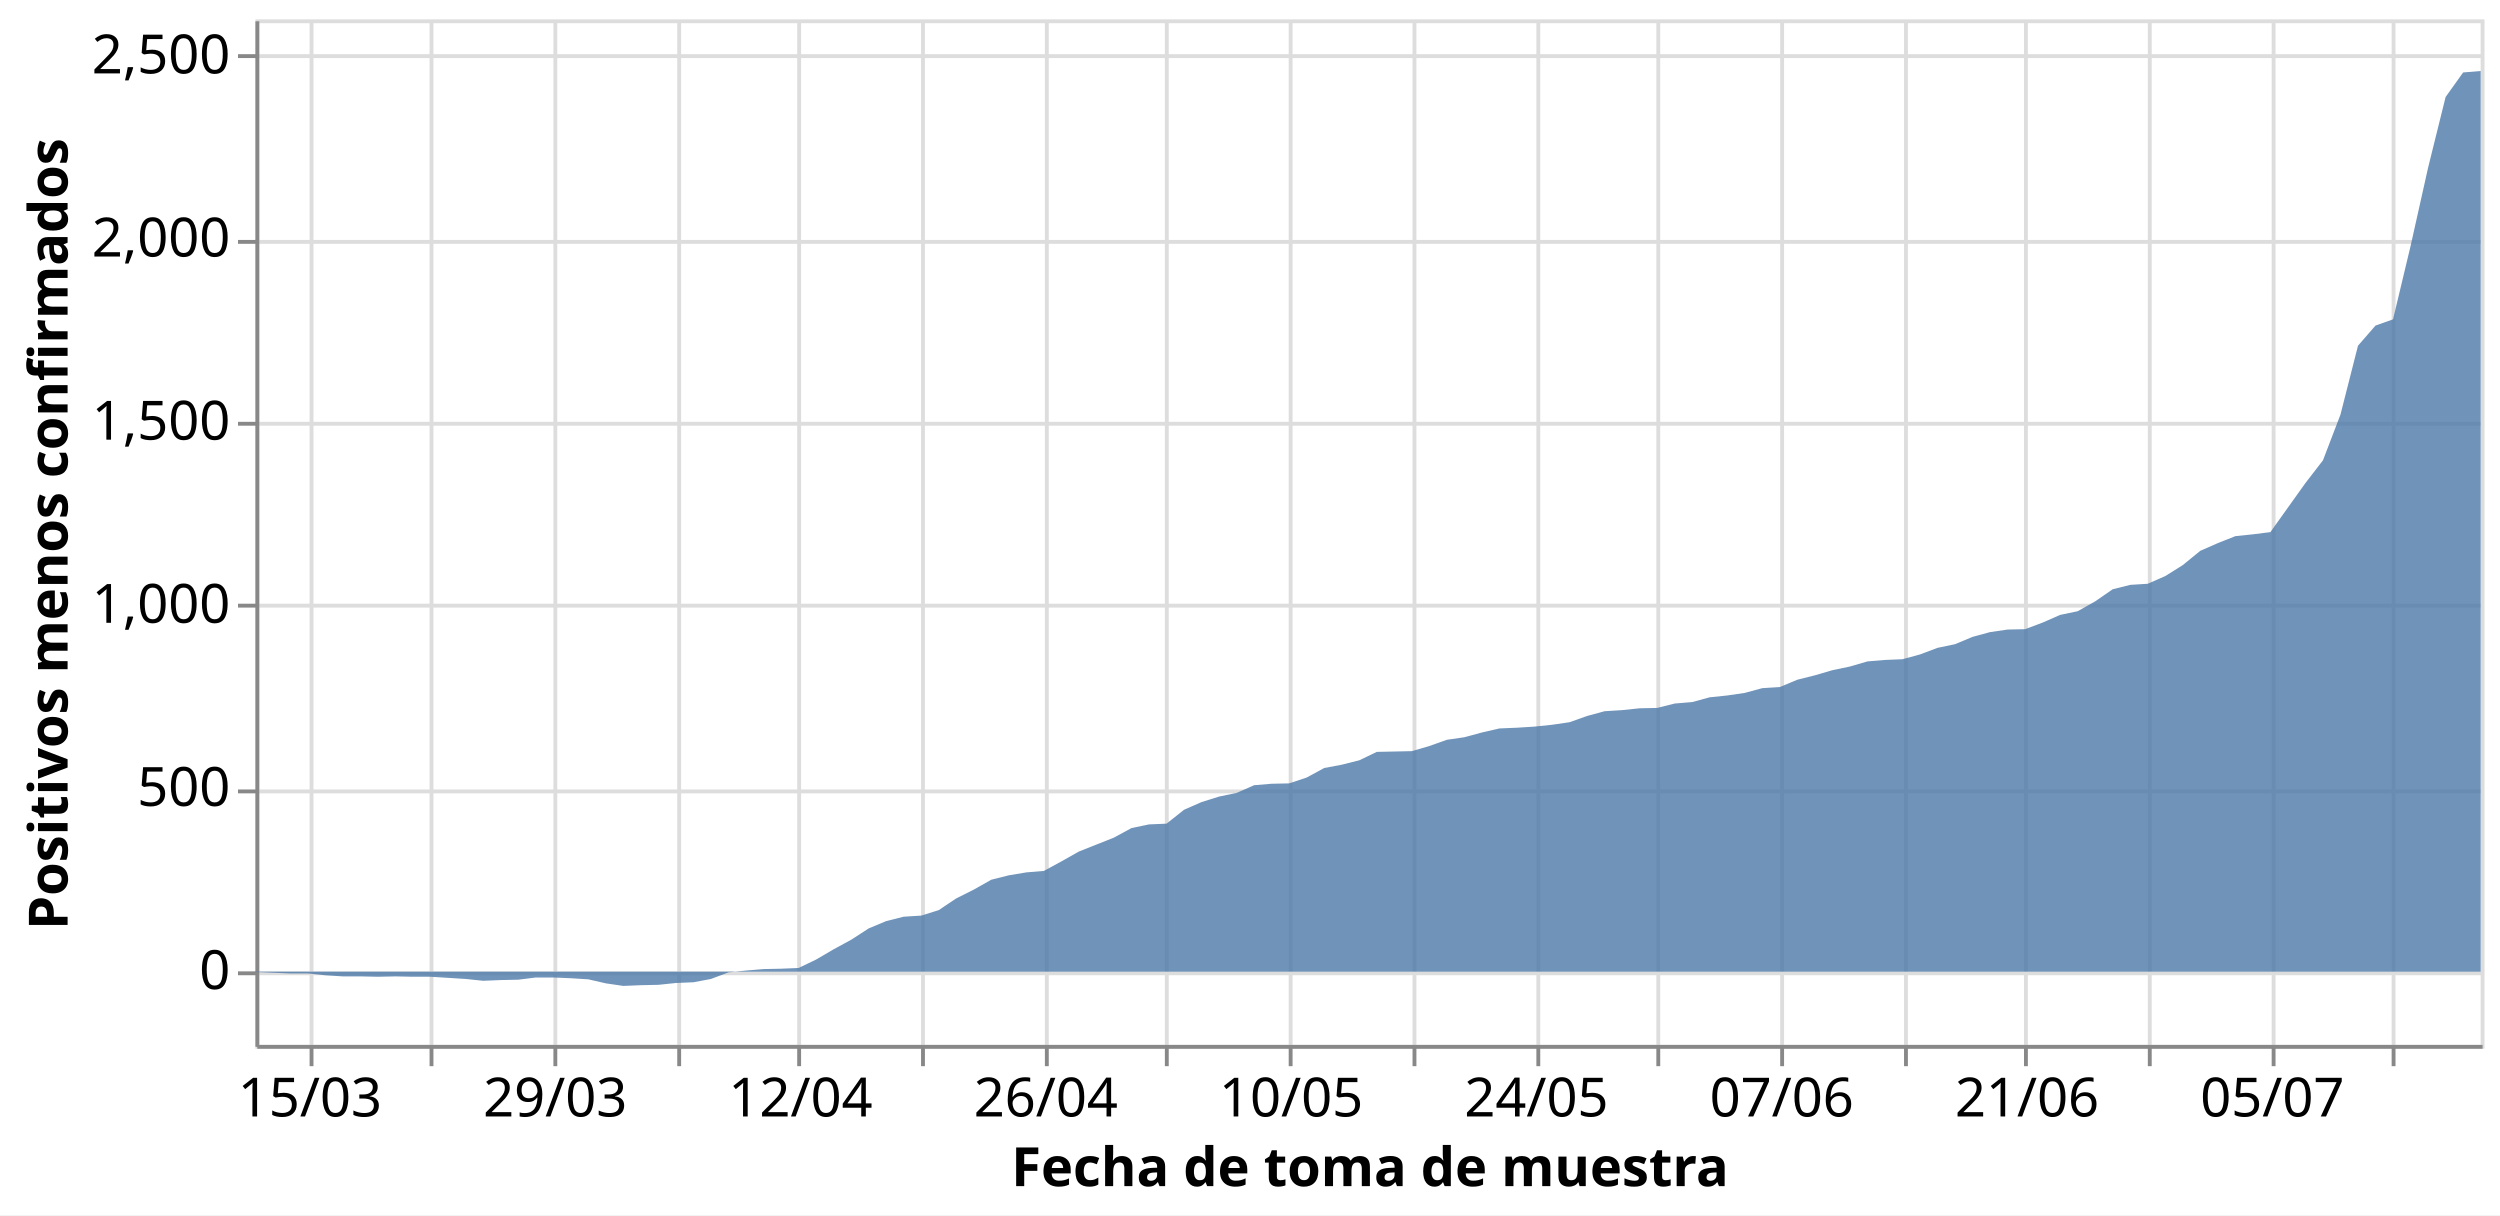
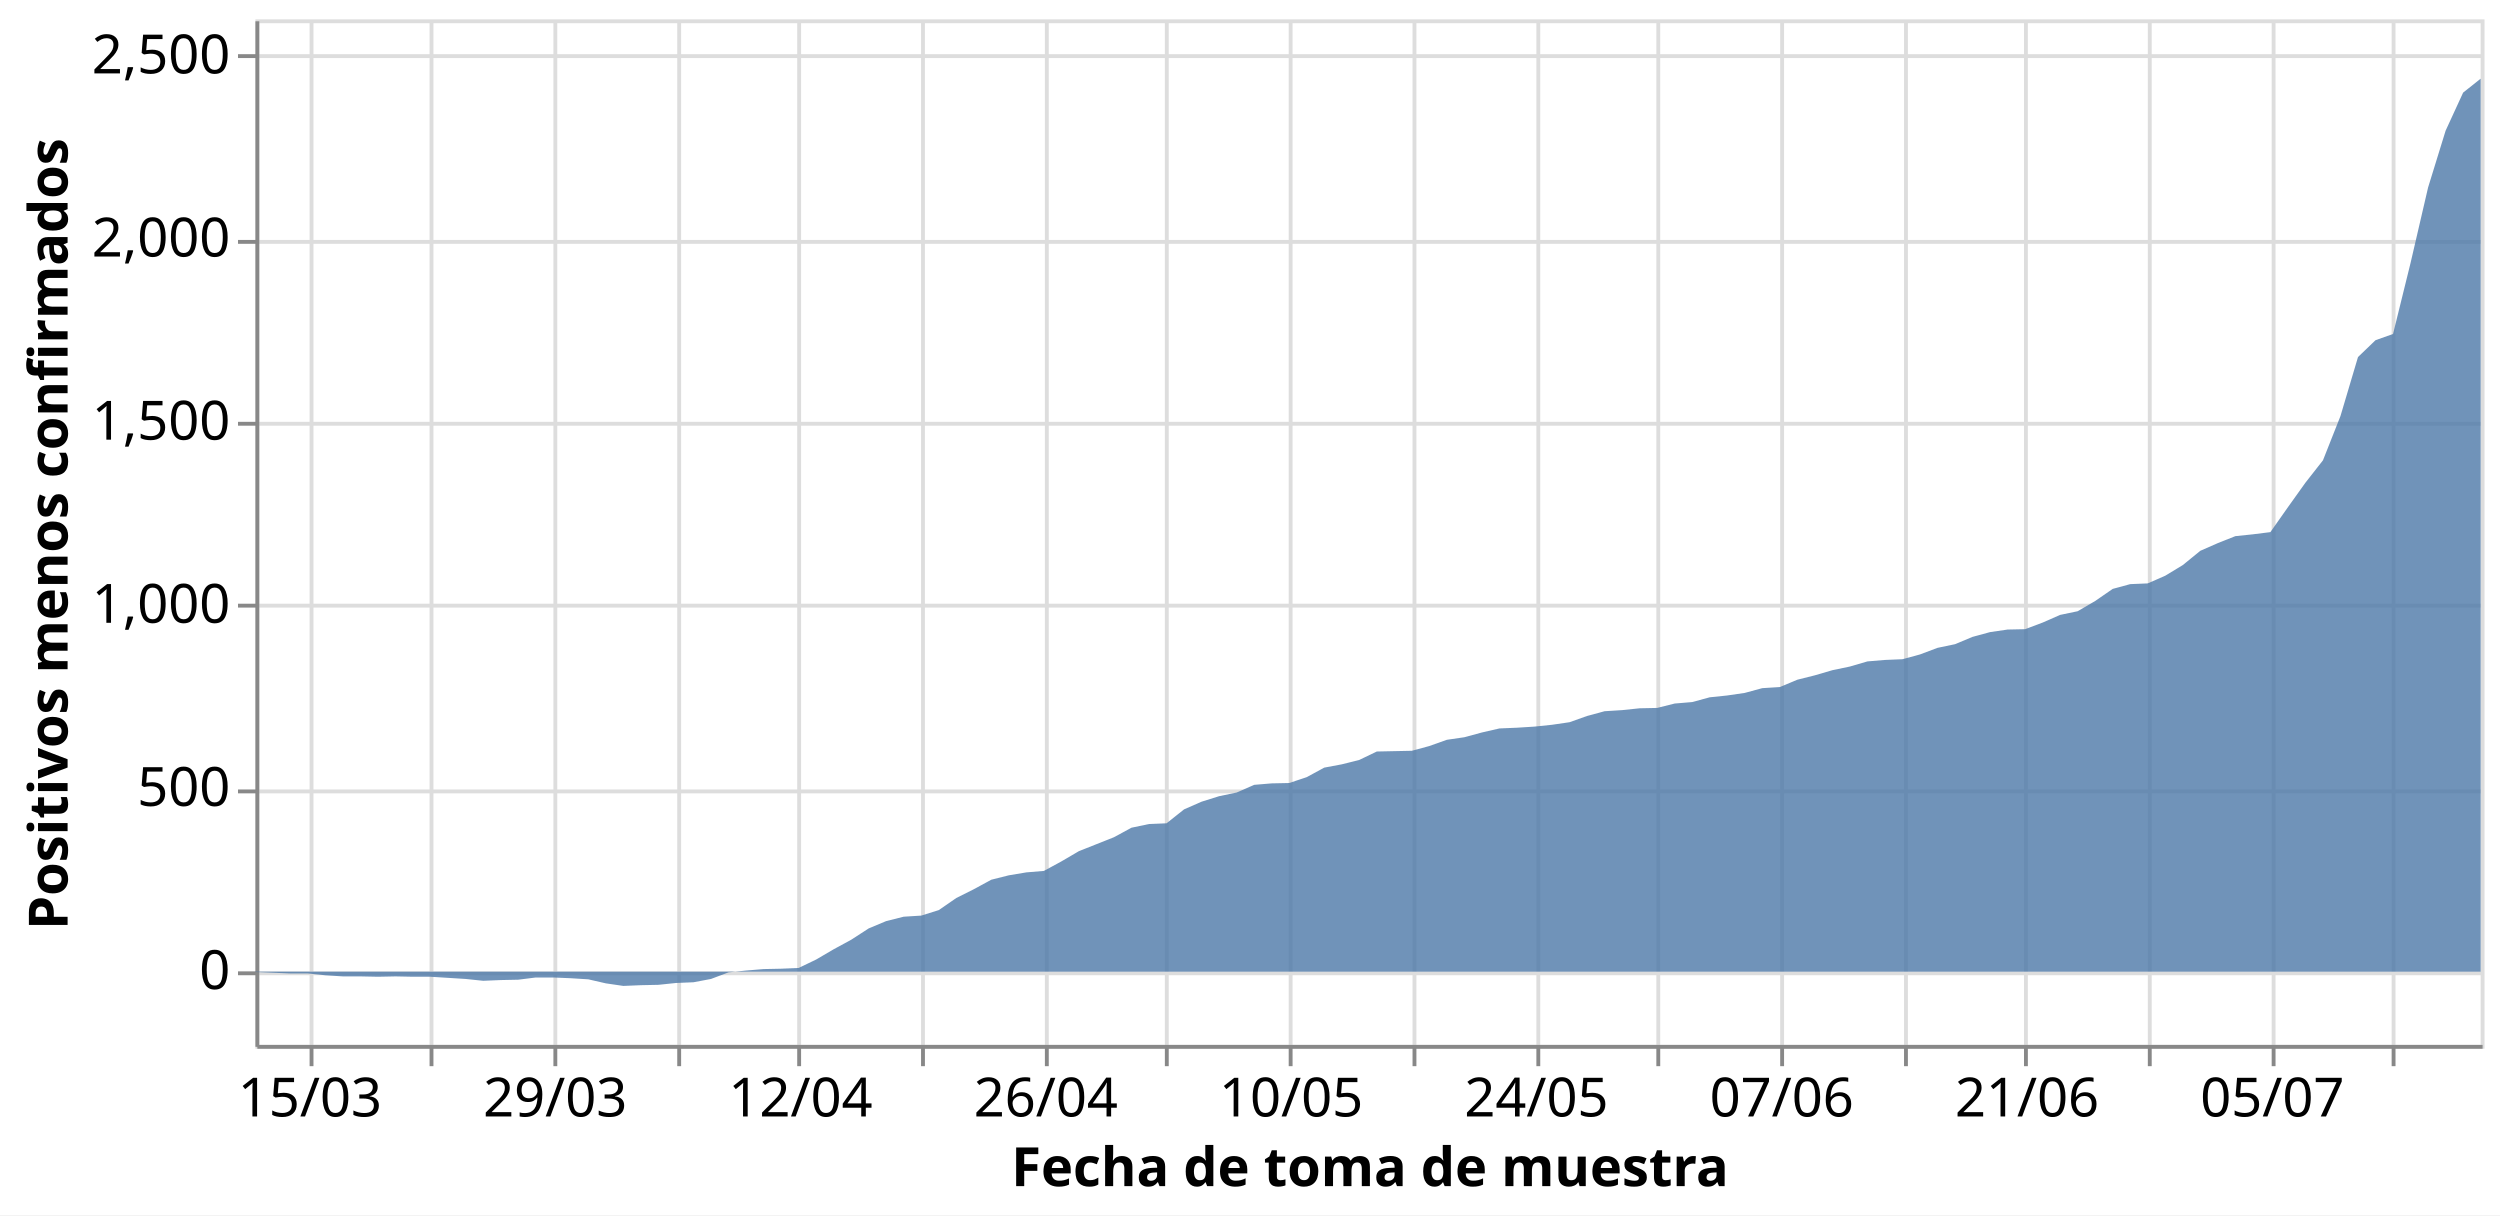
<svg xmlns="http://www.w3.org/2000/svg" class="marks" width="646" height="314" viewBox="0 0 646 314" version="1.1">
  <rect width="646" height="314" style="fill: white;" />
  <g transform="translate(66,5)">
    <g class="mark-group role-frame root">
      <g transform="translate(0,0)">
        <path class="background" d="M0.5,0.5h575v265h-575Z" style="fill: none; stroke: #ddd;" />
        <g>
          <g class="mark-group role-axis">
            <g transform="translate(0.5,265.5)">
              <path class="background" d="M0,0h0v0h0Z" style="pointer-events: none; fill: none;" />
              <g>
                <g class="mark-rule role-axis-grid" style="pointer-events: none;">
                  <line transform="translate(14,-265)" x2="0" y2="265" style="fill: none; stroke: #ddd; stroke-width: 1; opacity: 1;" />
                  <line transform="translate(45,-265)" x2="0" y2="265" style="fill: none; stroke: #ddd; stroke-width: 1; opacity: 1;" />
                  <line transform="translate(77,-265)" x2="0" y2="265" style="fill: none; stroke: #ddd; stroke-width: 1; opacity: 1;" />
                  <line transform="translate(109,-265)" x2="0" y2="265" style="fill: none; stroke: #ddd; stroke-width: 1; opacity: 1;" />
                  <line transform="translate(140,-265)" x2="0" y2="265" style="fill: none; stroke: #ddd; stroke-width: 1; opacity: 1;" />
                  <line transform="translate(172,-265)" x2="0" y2="265" style="fill: none; stroke: #ddd; stroke-width: 1; opacity: 1;" />
                  <line transform="translate(204,-265)" x2="0" y2="265" style="fill: none; stroke: #ddd; stroke-width: 1; opacity: 1;" />
                  <line transform="translate(235,-265)" x2="0" y2="265" style="fill: none; stroke: #ddd; stroke-width: 1; opacity: 1;" />
                  <line transform="translate(267,-265)" x2="0" y2="265" style="fill: none; stroke: #ddd; stroke-width: 1; opacity: 1;" />
                  <line transform="translate(299,-265)" x2="0" y2="265" style="fill: none; stroke: #ddd; stroke-width: 1; opacity: 1;" />
                  <line transform="translate(331,-265)" x2="0" y2="265" style="fill: none; stroke: #ddd; stroke-width: 1; opacity: 1;" />
                  <line transform="translate(362,-265)" x2="0" y2="265" style="fill: none; stroke: #ddd; stroke-width: 1; opacity: 1;" />
                  <line transform="translate(394,-265)" x2="0" y2="265" style="fill: none; stroke: #ddd; stroke-width: 1; opacity: 1;" />
                  <line transform="translate(426,-265)" x2="0" y2="265" style="fill: none; stroke: #ddd; stroke-width: 1; opacity: 1;" />
                  <line transform="translate(457,-265)" x2="0" y2="265" style="fill: none; stroke: #ddd; stroke-width: 1; opacity: 1;" />
                  <line transform="translate(489,-265)" x2="0" y2="265" style="fill: none; stroke: #ddd; stroke-width: 1; opacity: 1;" />
                  <line transform="translate(521,-265)" x2="0" y2="265" style="fill: none; stroke: #ddd; stroke-width: 1; opacity: 1;" />
                  <line transform="translate(552,-265)" x2="0" y2="265" style="fill: none; stroke: #ddd; stroke-width: 1; opacity: 1;" />
                </g>
              </g>
              <path class="foreground" d="" style="pointer-events: none; display: none; fill: none;" />
            </g>
          </g>
          <g class="mark-group role-axis">
            <g transform="translate(0.5,0.5)">
              <path class="background" d="M0,0h0v0h0Z" style="pointer-events: none; fill: none;" />
              <g>
                <g class="mark-rule role-axis-grid" style="pointer-events: none;">
                  <line transform="translate(0,246)" x2="575" y2="0" style="fill: none; stroke: #ddd; stroke-width: 1; opacity: 1;" />
                  <line transform="translate(0,199)" x2="575" y2="0" style="fill: none; stroke: #ddd; stroke-width: 1; opacity: 1;" />
                  <line transform="translate(0,151)" x2="575" y2="0" style="fill: none; stroke: #ddd; stroke-width: 1; opacity: 1;" />
                  <line transform="translate(0,104)" x2="575" y2="0" style="fill: none; stroke: #ddd; stroke-width: 1; opacity: 1;" />
                  <line transform="translate(0,57)" x2="575" y2="0" style="fill: none; stroke: #ddd; stroke-width: 1; opacity: 1;" />
                  <line transform="translate(0,9)" x2="575" y2="0" style="fill: none; stroke: #ddd; stroke-width: 1; opacity: 1;" />
                </g>
              </g>
              <path class="foreground" d="" style="pointer-events: none; display: none; fill: none;" />
            </g>
          </g>
          <g class="mark-group role-axis">
            <g transform="translate(0.5,265.5)">
              <path class="background" d="M0,0h0v0h0Z" style="pointer-events: none; fill: none;" />
              <g>
                <g class="mark-rule role-axis-tick" style="pointer-events: none;">
                  <line transform="translate(14,0)" x2="0" y2="5" style="fill: none; stroke: #888; stroke-width: 1; opacity: 1;" />
                  <line transform="translate(45,0)" x2="0" y2="5" style="fill: none; stroke: #888; stroke-width: 1; opacity: 1;" />
                  <line transform="translate(77,0)" x2="0" y2="5" style="fill: none; stroke: #888; stroke-width: 1; opacity: 1;" />
                  <line transform="translate(109,0)" x2="0" y2="5" style="fill: none; stroke: #888; stroke-width: 1; opacity: 1;" />
                  <line transform="translate(140,0)" x2="0" y2="5" style="fill: none; stroke: #888; stroke-width: 1; opacity: 1;" />
                  <line transform="translate(172,0)" x2="0" y2="5" style="fill: none; stroke: #888; stroke-width: 1; opacity: 1;" />
                  <line transform="translate(204,0)" x2="0" y2="5" style="fill: none; stroke: #888; stroke-width: 1; opacity: 1;" />
                  <line transform="translate(235,0)" x2="0" y2="5" style="fill: none; stroke: #888; stroke-width: 1; opacity: 1;" />
                  <line transform="translate(267,0)" x2="0" y2="5" style="fill: none; stroke: #888; stroke-width: 1; opacity: 1;" />
                  <line transform="translate(299,0)" x2="0" y2="5" style="fill: none; stroke: #888; stroke-width: 1; opacity: 1;" />
                  <line transform="translate(331,0)" x2="0" y2="5" style="fill: none; stroke: #888; stroke-width: 1; opacity: 1;" />
                  <line transform="translate(362,0)" x2="0" y2="5" style="fill: none; stroke: #888; stroke-width: 1; opacity: 1;" />
                  <line transform="translate(394,0)" x2="0" y2="5" style="fill: none; stroke: #888; stroke-width: 1; opacity: 1;" />
                  <line transform="translate(426,0)" x2="0" y2="5" style="fill: none; stroke: #888; stroke-width: 1; opacity: 1;" />
                  <line transform="translate(457,0)" x2="0" y2="5" style="fill: none; stroke: #888; stroke-width: 1; opacity: 1;" />
                  <line transform="translate(489,0)" x2="0" y2="5" style="fill: none; stroke: #888; stroke-width: 1; opacity: 1;" />
                  <line transform="translate(521,0)" x2="0" y2="5" style="fill: none; stroke: #888; stroke-width: 1; opacity: 1;" />
                  <line transform="translate(552,0)" x2="0" y2="5" style="fill: none; stroke: #888; stroke-width: 1; opacity: 1;" />
                </g>
                <g class="mark-text role-axis-label" style="pointer-events: none;">
                  <text text-anchor="middle" transform="translate(13.58268,18)" style="font-family: sans-serif; font-size: 14px; fill: #000; opacity: 1;">15/03</text>
                  <text text-anchor="middle" transform="translate(45.27559,18)" style="font-family: sans-serif; font-size: 14px; fill: #000; opacity: 0;">22/03</text>
                  <text text-anchor="middle" transform="translate(76.9685,18)" style="font-family: sans-serif; font-size: 14px; fill: #000; opacity: 1;">29/03</text>
                  <text text-anchor="middle" transform="translate(108.6614,18)" style="font-family: sans-serif; font-size: 14px; fill: #000; opacity: 0;">05/04</text>
                  <text text-anchor="middle" transform="translate(140.3543,18)" style="font-family: sans-serif; font-size: 14px; fill: #000; opacity: 1;">12/04</text>
                  <text text-anchor="middle" transform="translate(172.0472,18)" style="font-family: sans-serif; font-size: 14px; fill: #000; opacity: 0;">19/04</text>
                  <text text-anchor="middle" transform="translate(203.7402,18)" style="font-family: sans-serif; font-size: 14px; fill: #000; opacity: 1;">26/04</text>
                  <text text-anchor="middle" transform="translate(235.4331,18)" style="font-family: sans-serif; font-size: 14px; fill: #000; opacity: 0;">03/05</text>
                  <text text-anchor="middle" transform="translate(267.126,18)" style="font-family: sans-serif; font-size: 14px; fill: #000; opacity: 1;">10/05</text>
                  <text text-anchor="middle" transform="translate(298.8189,18)" style="font-family: sans-serif; font-size: 14px; fill: #000; opacity: 0;">17/05</text>
                  <text text-anchor="middle" transform="translate(330.5118,18)" style="font-family: sans-serif; font-size: 14px; fill: #000; opacity: 1;">24/05</text>
                  <text text-anchor="middle" transform="translate(362.2047,18)" style="font-family: sans-serif; font-size: 14px; fill: #000; opacity: 0;">31/05</text>
                  <text text-anchor="middle" transform="translate(393.8976,18)" style="font-family: sans-serif; font-size: 14px; fill: #000; opacity: 1;">07/06</text>
                  <text text-anchor="middle" transform="translate(425.5906,18)" style="font-family: sans-serif; font-size: 14px; fill: #000; opacity: 0;">14/06</text>
                  <text text-anchor="middle" transform="translate(457.2835,18)" style="font-family: sans-serif; font-size: 14px; fill: #000; opacity: 1;">21/06</text>
                  <text text-anchor="middle" transform="translate(488.9764,18)" style="font-family: sans-serif; font-size: 14px; fill: #000; opacity: 0;">28/06</text>
                  <text text-anchor="middle" transform="translate(520.6693,18)" style="font-family: sans-serif; font-size: 14px; fill: #000; opacity: 1;">05/07</text>
                  <text text-anchor="middle" transform="translate(552.3622,18)" style="font-family: sans-serif; font-size: 14px; fill: #000; opacity: 0;">12/07</text>
                </g>
                <g class="mark-rule role-axis-domain" style="pointer-events: none;">
                  <line transform="translate(0,0)" x2="575" y2="0" style="fill: none; stroke: #888; stroke-width: 1; opacity: 1;" />
                </g>
                <g class="mark-text role-axis-title" style="pointer-events: none;">
                  <text text-anchor="middle" transform="translate(287.5,36)" style="font-family: sans-serif; font-size: 14px; font-weight: bold; fill: #000; opacity: 1;">Fecha de toma de muestra</text>
                </g>
              </g>
              <path class="foreground" d="" style="pointer-events: none; display: none; fill: none;" />
            </g>
          </g>
          <g class="mark-group role-axis">
            <g transform="translate(0.5,0.5)">
              <path class="background" d="M0,0h0v0h0Z" style="pointer-events: none; fill: none;" />
              <g>
                <g class="mark-rule role-axis-tick" style="pointer-events: none;">
                  <line transform="translate(0,246)" x2="-5" y2="0" style="fill: none; stroke: #888; stroke-width: 1; opacity: 1;" />
                  <line transform="translate(0,199)" x2="-5" y2="0" style="fill: none; stroke: #888; stroke-width: 1; opacity: 1;" />
                  <line transform="translate(0,151)" x2="-5" y2="0" style="fill: none; stroke: #888; stroke-width: 1; opacity: 1;" />
                  <line transform="translate(0,104)" x2="-5" y2="0" style="fill: none; stroke: #888; stroke-width: 1; opacity: 1;" />
                  <line transform="translate(0,57)" x2="-5" y2="0" style="fill: none; stroke: #888; stroke-width: 1; opacity: 1;" />
                  <line transform="translate(0,9)" x2="-5" y2="0" style="fill: none; stroke: #888; stroke-width: 1; opacity: 1;" />
                </g>
                <g class="mark-text role-axis-label" style="pointer-events: none;">
                  <text text-anchor="end" transform="translate(-7,250.0714)" style="font-family: sans-serif; font-size: 14px; fill: #000; opacity: 1;">0</text>
                  <text text-anchor="end" transform="translate(-7,202.75)" style="font-family: sans-serif; font-size: 14px; fill: #000; opacity: 1;">500</text>
                  <text text-anchor="end" transform="translate(-7,155.4286)" style="font-family: sans-serif; font-size: 14px; fill: #000; opacity: 1;">1,000</text>
                  <text text-anchor="end" transform="translate(-7,108.1071)" style="font-family: sans-serif; font-size: 14px; fill: #000; opacity: 1;">1,500</text>
                  <text text-anchor="end" transform="translate(-7,60.78571)" style="font-family: sans-serif; font-size: 14px; fill: #000; opacity: 1;">2,000</text>
                  <text text-anchor="end" transform="translate(-7,13.46429)" style="font-family: sans-serif; font-size: 14px; fill: #000; opacity: 1;">2,500</text>
                </g>
                <g class="mark-rule role-axis-domain" style="pointer-events: none;">
                  <line transform="translate(0,265)" x2="0" y2="-265" style="fill: none; stroke: #888; stroke-width: 1; opacity: 1;" />
                </g>
                <g class="mark-text role-axis-title" style="pointer-events: none;">
                  <text text-anchor="middle" transform="translate(-46.03418,132.5) rotate(-90) translate(0,-3)" style="font-family: sans-serif; font-size: 14px; font-weight: bold; fill: #000; opacity: 1;">Positivos menos confirmados</text>
                </g>
              </g>
              <path class="foreground" d="" style="pointer-events: none; display: none; fill: none;" />
            </g>
          </g>
          <g class="mark-area role-mark marks">
-             <path d="M0,246.166L4.528,246.355L9.055,246.545L13.583,246.545L18.11,247.018L22.638,247.302L27.165,247.302L31.693,247.396L36.22,247.302L40.748,247.396L45.276,247.396L49.803,247.68L54.331,247.964L58.858,248.438L63.386,248.248L67.913,248.154L72.441,247.586L76.969,247.586L81.496,247.775L86.024,248.059L90.551,249.1L95.079,249.762L99.606,249.573L104.134,249.479L108.661,249.005L113.189,248.816L117.717,247.964L122.244,246.261L126.772,245.787L131.299,245.409L135.827,245.314L140.354,245.125L144.882,242.948L149.409,240.298L153.937,237.837L158.465,234.904L162.992,233.011L167.52,231.875L172.047,231.591L176.575,230.171L181.102,227.143L185.63,224.871L190.157,222.316L194.685,221.18L199.213,220.423L203.74,220.045L208.268,217.584L212.795,215.029L217.323,213.23L221.85,211.432L226.378,208.971L230.906,208.025L235.433,207.836L239.961,204.239L244.488,202.252L249.016,200.832L253.543,199.886L258.071,197.898L262.598,197.52L267.126,197.425L271.654,195.911L276.181,193.45L280.709,192.598L285.236,191.462L289.764,189.286L294.291,189.191L298.819,189.096L303.346,187.771L307.874,186.162L312.402,185.5L316.929,184.27L321.457,183.229L325.984,183.039L330.512,182.755L335.039,182.282L339.567,181.62L344.094,180.011L348.622,178.78L353.15,178.496L357.677,178.023L362.205,177.929L366.732,176.793L371.26,176.414L375.787,175.184L380.315,174.711L384.843,174.048L389.37,172.818L393.898,172.534L398.425,170.641L402.953,169.505L407.48,168.18L412.008,167.234L416.535,165.909L421.063,165.53L425.591,165.341L430.118,164.111L434.646,162.407L439.173,161.461L443.701,159.568L448.228,158.337L452.756,157.675L457.283,157.58L461.811,155.877L466.339,153.889L470.866,152.943L475.394,150.387L479.921,147.264L484.449,146.129L488.976,145.845L493.504,143.857L498.031,141.018L502.559,137.327L507.087,135.339L511.614,133.541L516.142,133.068L520.669,132.5L525.197,126.159L529.724,119.818L534.252,113.95L538.78,102.12L543.307,84.327L547.835,79.121L552.362,77.512L556.89,58.584L561.417,38.33L565.945,20.064L570.472,13.723L575,13.345L575,246.071L570.472,246.071L565.945,246.071L561.417,246.071L556.89,246.071L552.362,246.071L547.835,246.071L543.307,246.071L538.78,246.071L534.252,246.071L529.724,246.071L525.197,246.071L520.669,246.071L516.142,246.071L511.614,246.071L507.087,246.071L502.559,246.071L498.031,246.071L493.504,246.071L488.976,246.071L484.449,246.071L479.921,246.071L475.394,246.071L470.866,246.071L466.339,246.071L461.811,246.071L457.283,246.071L452.756,246.071L448.228,246.071L443.701,246.071L439.173,246.071L434.646,246.071L430.118,246.071L425.591,246.071L421.063,246.071L416.535,246.071L412.008,246.071L407.48,246.071L402.953,246.071L398.425,246.071L393.898,246.071L389.37,246.071L384.843,246.071L380.315,246.071L375.787,246.071L371.26,246.071L366.732,246.071L362.205,246.071L357.677,246.071L353.15,246.071L348.622,246.071L344.094,246.071L339.567,246.071L335.039,246.071L330.512,246.071L325.984,246.071L321.457,246.071L316.929,246.071L312.402,246.071L307.874,246.071L303.346,246.071L298.819,246.071L294.291,246.071L289.764,246.071L285.236,246.071L280.709,246.071L276.181,246.071L271.654,246.071L267.126,246.071L262.598,246.071L258.071,246.071L253.543,246.071L249.016,246.071L244.488,246.071L239.961,246.071L235.433,246.071L230.906,246.071L226.378,246.071L221.85,246.071L217.323,246.071L212.795,246.071L208.268,246.071L203.74,246.071L199.213,246.071L194.685,246.071L190.157,246.071L185.63,246.071L181.102,246.071L176.575,246.071L172.047,246.071L167.52,246.071L162.992,246.071L158.465,246.071L153.937,246.071L149.409,246.071L144.882,246.071L140.354,246.071L135.827,246.071L131.299,246.071L126.772,246.071L122.244,246.071L117.717,246.071L113.189,246.071L108.661,246.071L104.134,246.071L99.606,246.071L95.079,246.071L90.551,246.071L86.024,246.071L81.496,246.071L76.969,246.071L72.441,246.071L67.913,246.071L63.386,246.071L58.858,246.071L54.331,246.071L49.803,246.071L45.276,246.071L40.748,246.071L36.22,246.071L31.693,246.071L27.165,246.071L22.638,246.071L18.11,246.071L13.583,246.071L9.055,246.071L4.528,246.071L0,246.071Z" style="fill: #4c78a8; opacity: 0.8;" />
+             <path d="M0,246.166L4.528,246.355L9.055,246.545L13.583,246.545L18.11,247.018L22.638,247.302L27.165,247.302L31.693,247.396L36.22,247.302L40.748,247.396L45.276,247.396L49.803,247.68L54.331,247.964L58.858,248.438L63.386,248.248L67.913,248.154L72.441,247.586L76.969,247.586L81.496,247.775L86.024,248.059L90.551,249.1L95.079,249.762L99.606,249.573L104.134,249.479L108.661,249.005L113.189,248.816L117.717,247.964L122.244,246.261L126.772,245.787L131.299,245.409L135.827,245.314L140.354,245.125L144.882,242.948L149.409,240.298L153.937,237.837L158.465,234.904L162.992,233.011L167.52,231.875L172.047,231.591L176.575,230.171L181.102,227.048L185.63,224.777L190.157,222.316L194.685,221.18L199.213,220.423L203.74,220.045L208.268,217.584L212.795,214.934L217.323,213.136L221.85,211.338L226.378,208.877L230.906,207.93L235.433,207.741L239.961,204.145L244.488,202.157L249.016,200.738L253.543,199.791L258.071,197.804L262.598,197.425L267.126,197.33L271.654,195.816L276.181,193.355L280.709,192.504L285.236,191.368L289.764,189.191L294.291,189.096L298.819,189.002L303.346,187.771L307.874,186.162L312.402,185.5L316.929,184.27L321.457,183.229L325.984,183.039L330.512,182.755L335.039,182.282L339.567,181.62L344.094,180.011L348.622,178.78L353.15,178.496L357.677,178.023L362.205,177.929L366.732,176.793L371.26,176.414L375.787,175.184L380.315,174.711L384.843,174.048L389.37,172.818L393.898,172.534L398.425,170.641L402.953,169.505L407.48,168.18L412.008,167.234L416.535,165.909L421.063,165.53L425.591,165.341L430.118,164.111L434.646,162.407L439.173,161.461L443.701,159.568L448.228,158.337L452.756,157.675L457.283,157.58L461.811,155.877L466.339,153.889L470.866,152.943L475.394,150.293L479.921,147.17L484.449,145.939L488.976,145.75L493.504,143.762L498.031,141.018L502.559,137.327L507.087,135.339L511.614,133.541L516.142,133.068L520.669,132.5L525.197,126.064L529.724,119.723L534.252,113.95L538.78,102.498L543.307,87.261L547.835,82.907L552.362,81.298L556.89,62.938L561.417,43.441L565.945,28.771L570.472,18.929L575,15.332L575,246.071L570.472,246.071L565.945,246.071L561.417,246.071L556.89,246.071L552.362,246.071L547.835,246.071L543.307,246.071L538.78,246.071L534.252,246.071L529.724,246.071L525.197,246.071L520.669,246.071L516.142,246.071L511.614,246.071L507.087,246.071L502.559,246.071L498.031,246.071L493.504,246.071L488.976,246.071L484.449,246.071L479.921,246.071L475.394,246.071L470.866,246.071L466.339,246.071L461.811,246.071L457.283,246.071L452.756,246.071L448.228,246.071L443.701,246.071L439.173,246.071L434.646,246.071L430.118,246.071L425.591,246.071L421.063,246.071L416.535,246.071L412.008,246.071L407.48,246.071L402.953,246.071L398.425,246.071L393.898,246.071L389.37,246.071L384.843,246.071L380.315,246.071L375.787,246.071L371.26,246.071L366.732,246.071L362.205,246.071L357.677,246.071L353.15,246.071L348.622,246.071L344.094,246.071L339.567,246.071L335.039,246.071L330.512,246.071L325.984,246.071L321.457,246.071L316.929,246.071L312.402,246.071L307.874,246.071L303.346,246.071L298.819,246.071L294.291,246.071L289.764,246.071L285.236,246.071L280.709,246.071L276.181,246.071L271.654,246.071L267.126,246.071L262.598,246.071L258.071,246.071L253.543,246.071L249.016,246.071L244.488,246.071L239.961,246.071L235.433,246.071L230.906,246.071L226.378,246.071L221.85,246.071L217.323,246.071L212.795,246.071L208.268,246.071L203.74,246.071L199.213,246.071L194.685,246.071L190.157,246.071L185.63,246.071L181.102,246.071L176.575,246.071L172.047,246.071L167.52,246.071L162.992,246.071L158.465,246.071L153.937,246.071L149.409,246.071L144.882,246.071L140.354,246.071L135.827,246.071L131.299,246.071L126.772,246.071L122.244,246.071L117.717,246.071L113.189,246.071L108.661,246.071L104.134,246.071L99.606,246.071L95.079,246.071L90.551,246.071L86.024,246.071L81.496,246.071L76.969,246.071L72.441,246.071L67.913,246.071L63.386,246.071L58.858,246.071L54.331,246.071L49.803,246.071L45.276,246.071L40.748,246.071L36.22,246.071L31.693,246.071L27.165,246.071L22.638,246.071L18.11,246.071L13.583,246.071L9.055,246.071L4.528,246.071L0,246.071Z" style="fill: #4c78a8; opacity: 0.8;" />
          </g>
        </g>
        <path class="foreground" d="" style="display: none; fill: none;" />
      </g>
    </g>
  </g>
</svg>
